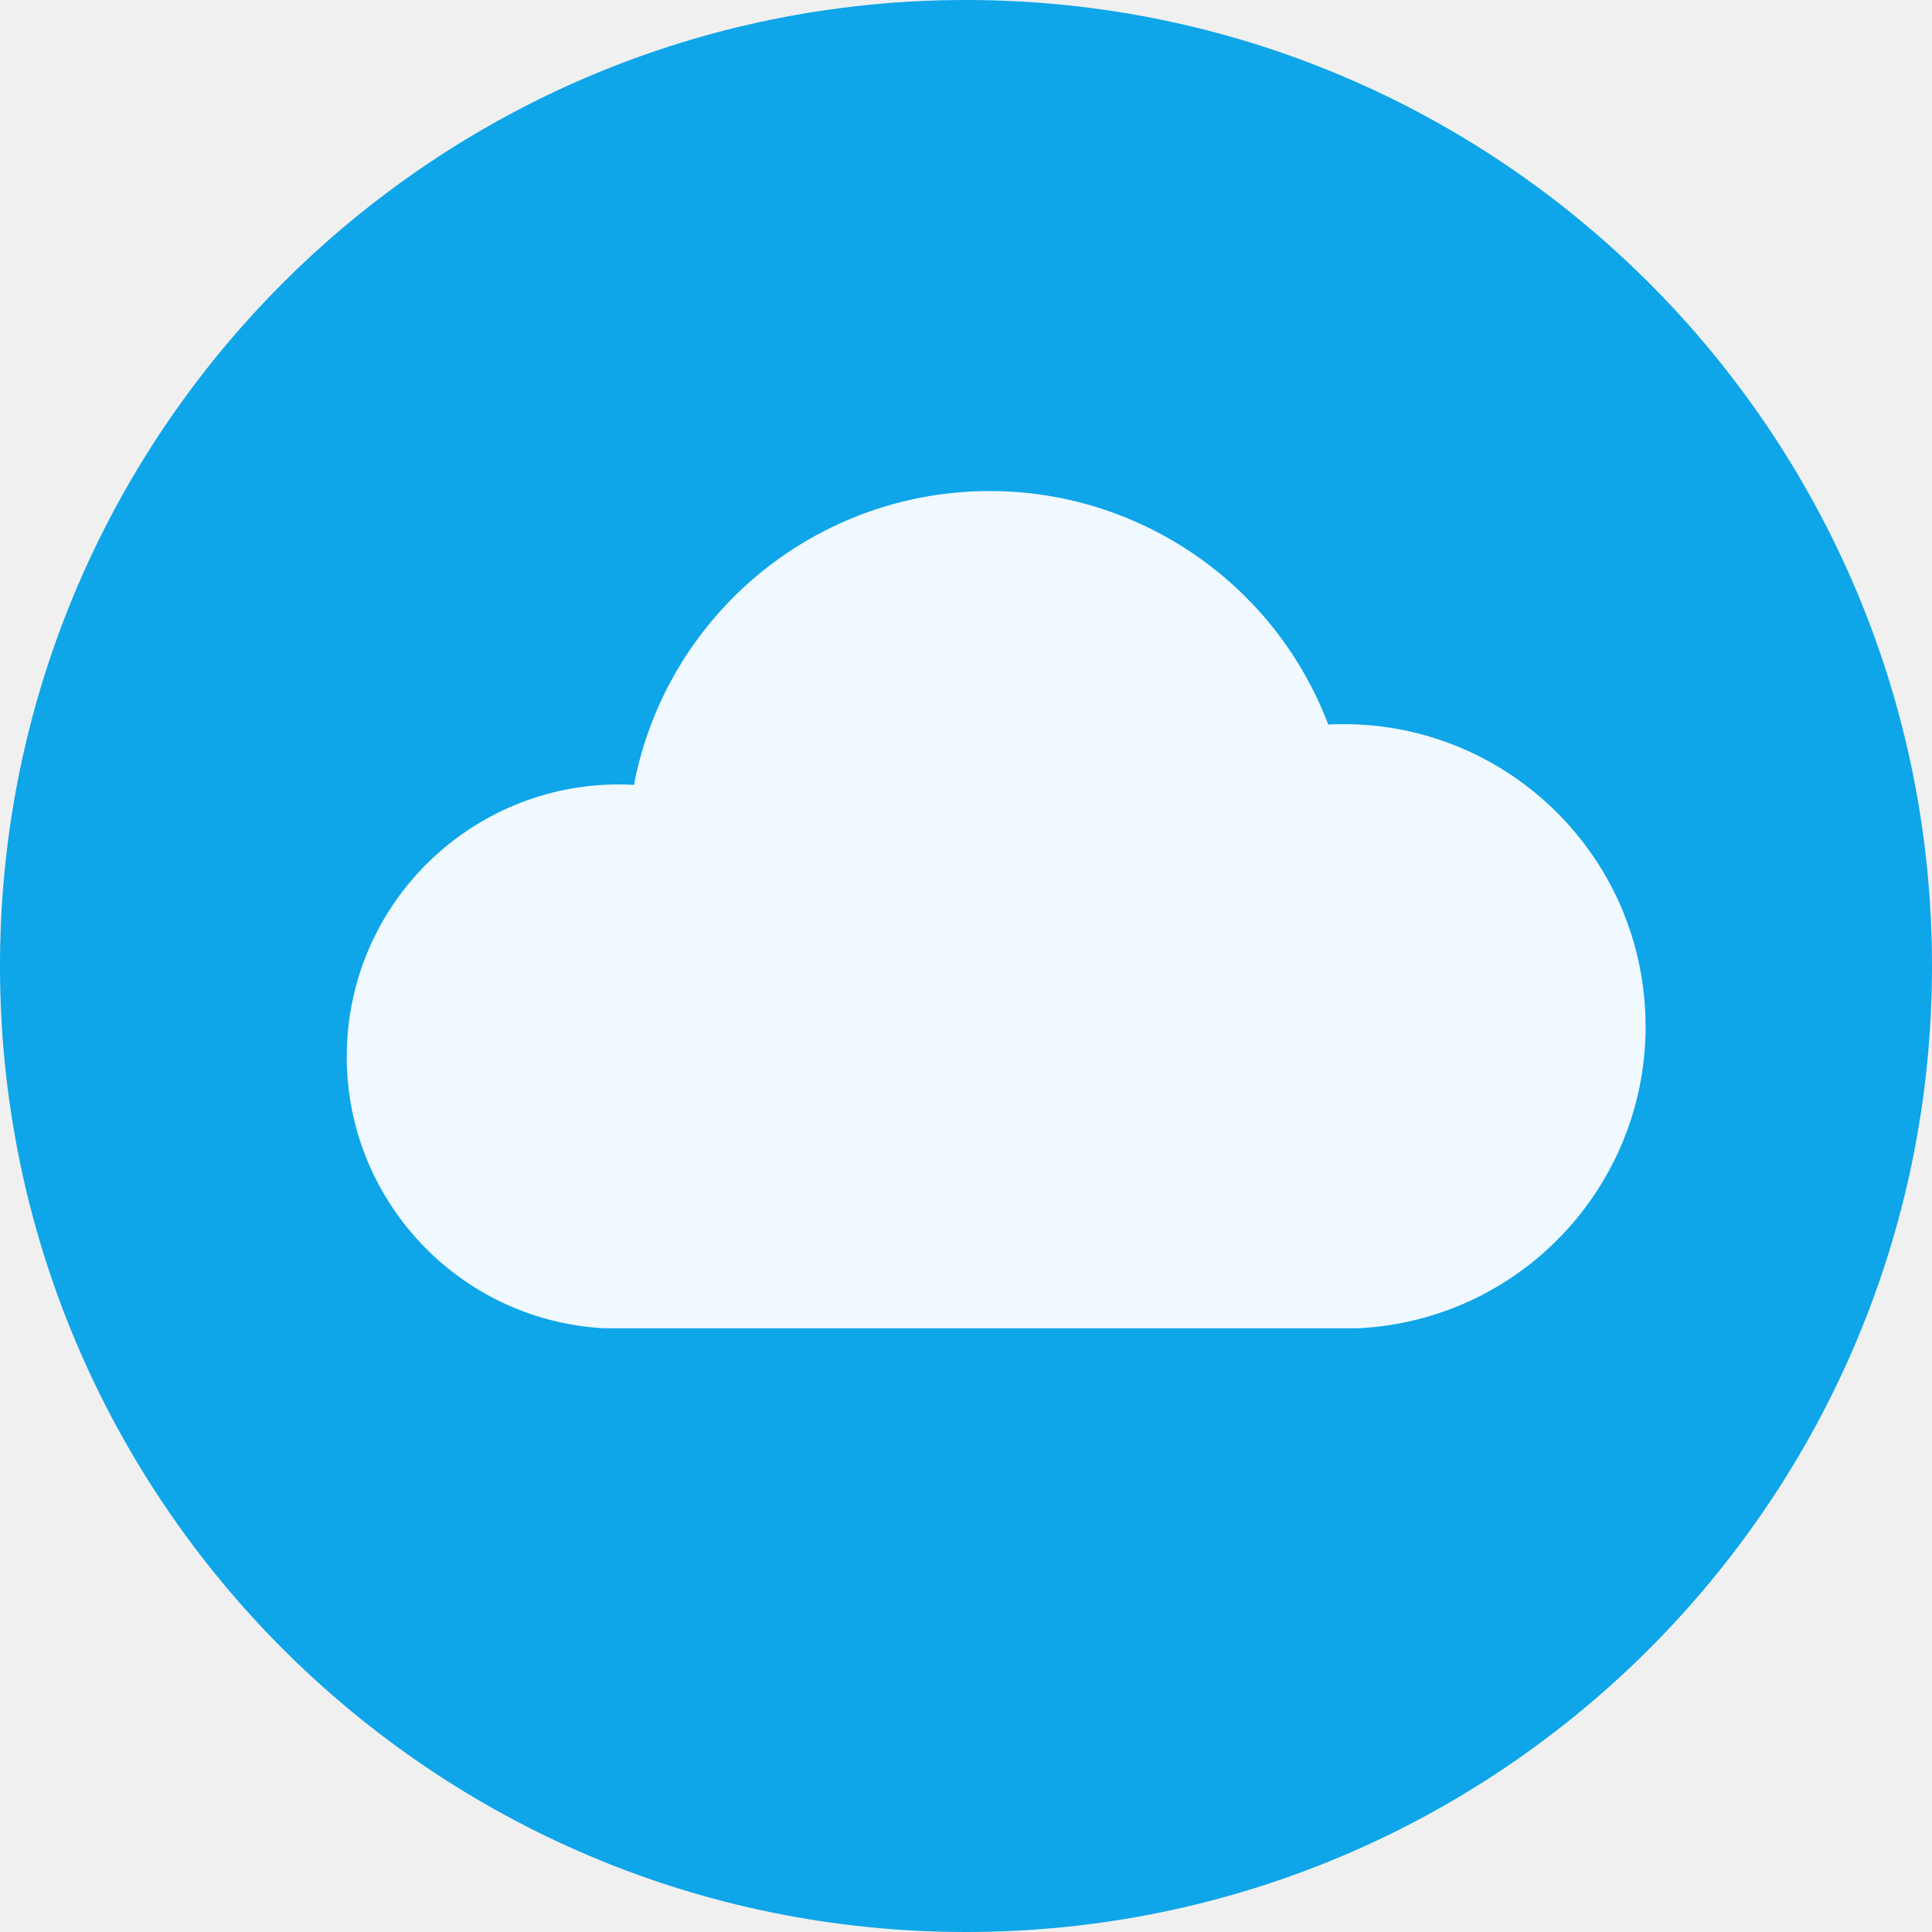
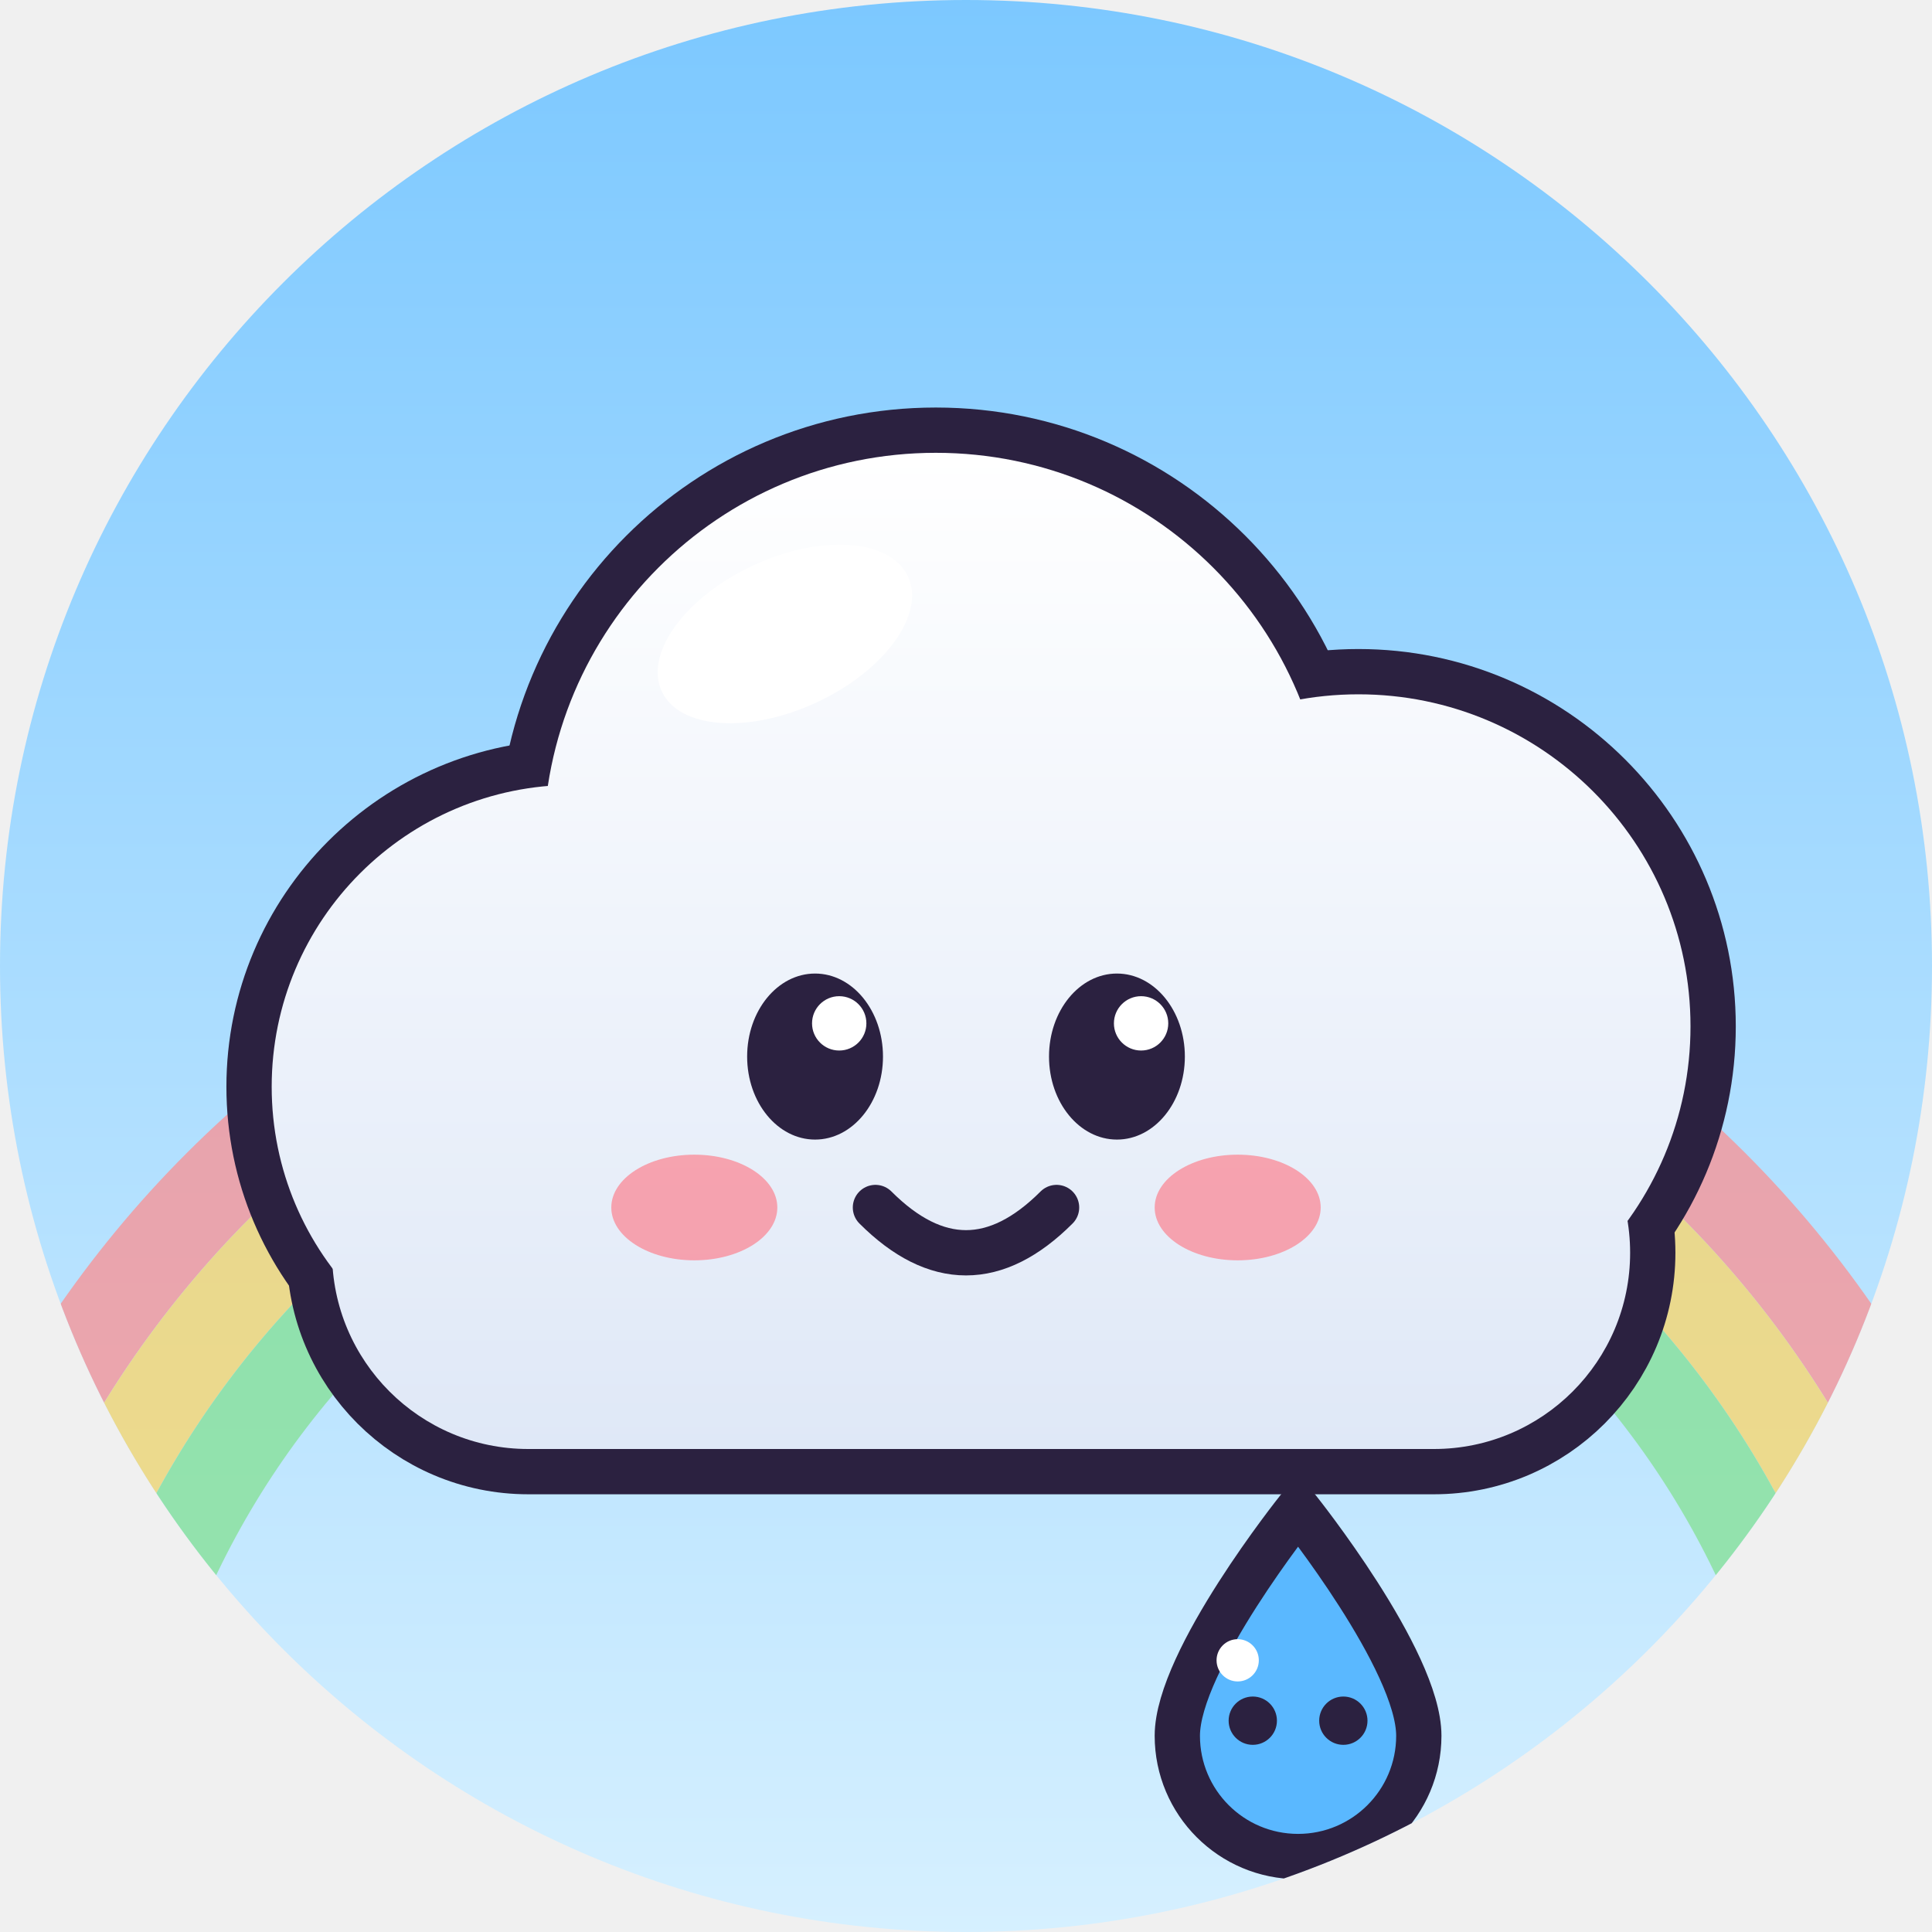
<svg xmlns="http://www.w3.org/2000/svg" viewBox="0 0 128 128" role="img" aria-label="cloud avatar">
  <defs>
-     <clipPath id="c">
+     <clipPath id="cloud-clip">
      <circle cx="64" cy="64" r="64" />
    </clipPath>
+     <linearGradient id="cloud-bg" x1="0" y1="0" x2="0" y2="1">
+       <stop offset="0" stop-color="#7cc8ff" />
+       <stop offset="1" stop-color="#d6f0ff" />
+     </linearGradient>
+     <linearGradient id="cloud-body" gradientUnits="userSpaceOnUse" x1="0" y1="30" x2="0" y2="96">
+       <stop offset="0" stop-color="#fff" />
+       <stop offset="1" stop-color="#dfe8f7" />
+     </linearGradient>
  </defs>
-   <g clip-path="url(#c)">
-     <circle cx="64" cy="64" r="64" fill="#0ea5e9" />
-     <path d="M40 88a18 18 0 0 1 2-36 24 24 0 0 1 46-4 20 20 0 0 1 2 40z" fill="#f0f9ff" />
+   <g clip-path="url(#cloud-clip)">
+     <rect width="128" height="128" fill="url(#cloud-bg)" />
+     <g fill="none" stroke-width="6" opacity=".7">
+       <circle cx="64" cy="128" r="70" stroke="#ff8a8a" />
+       <circle cx="64" cy="128" r="64" stroke="#ffd45c" />
+       <circle cx="64" cy="128" r="58" stroke="#7fe08a" />
+     </g>
+     <g stroke="#2b2140" stroke-width="6">
+       <circle cx="38" cy="72" r="20" />
+       <circle cx="62" cy="56" r="26" />
+       <circle cx="90" cy="68" r="22" />
+       <rect x="22" y="70" width="86" height="26" rx="13" />
+     </g>
+     <g fill="url(#cloud-body)">
+       <circle cx="38" cy="72" r="20" />
+       <circle cx="62" cy="56" r="26" />
+       <circle cx="90" cy="68" r="22" />
+       <rect x="22" y="70" width="86" height="26" rx="13" />
+     </g>
+     <ellipse cx="52" cy="42" rx="9" ry="5" fill="#fff" transform="rotate(-25 52 42)" />
+     <ellipse cx="54" cy="70" rx="4.5" ry="5.5" fill="#2b2140" />
+     <circle cx="55.6" cy="67.8" r="1.8" fill="#fff" />
+     <ellipse cx="74" cy="70" rx="4.5" ry="5.5" fill="#2b2140" />
+     <circle cx="75.6" cy="67.8" r="1.8" fill="#fff" />
+     <ellipse cx="46" cy="80" rx="5.5" ry="3.5" fill="#ff6f7d" opacity=".6" />
+     <ellipse cx="82" cy="80" rx="5.5" ry="3.5" fill="#ff6f7d" opacity=".6" />
+     <path d="M58 80 Q64 86 70 80" fill="none" stroke="#2b2140" stroke-width="3" stroke-linecap="round" />
+     <path d="M86 100 C86 100 78 110 78 115 a8 8 0 0 0 16 0 C94 110 86 100 86 100Z" fill="#5ab8ff" stroke="#2b2140" stroke-width="3" stroke-linejoin="round" />
+     <circle cx="83" cy="114" r="1.6" fill="#2b2140" />
+     <circle cx="89" cy="114" r="1.6" fill="#2b2140" />
+     <circle cx="82" cy="110" r="1.4" fill="#fff" />
  </g>
</svg>
